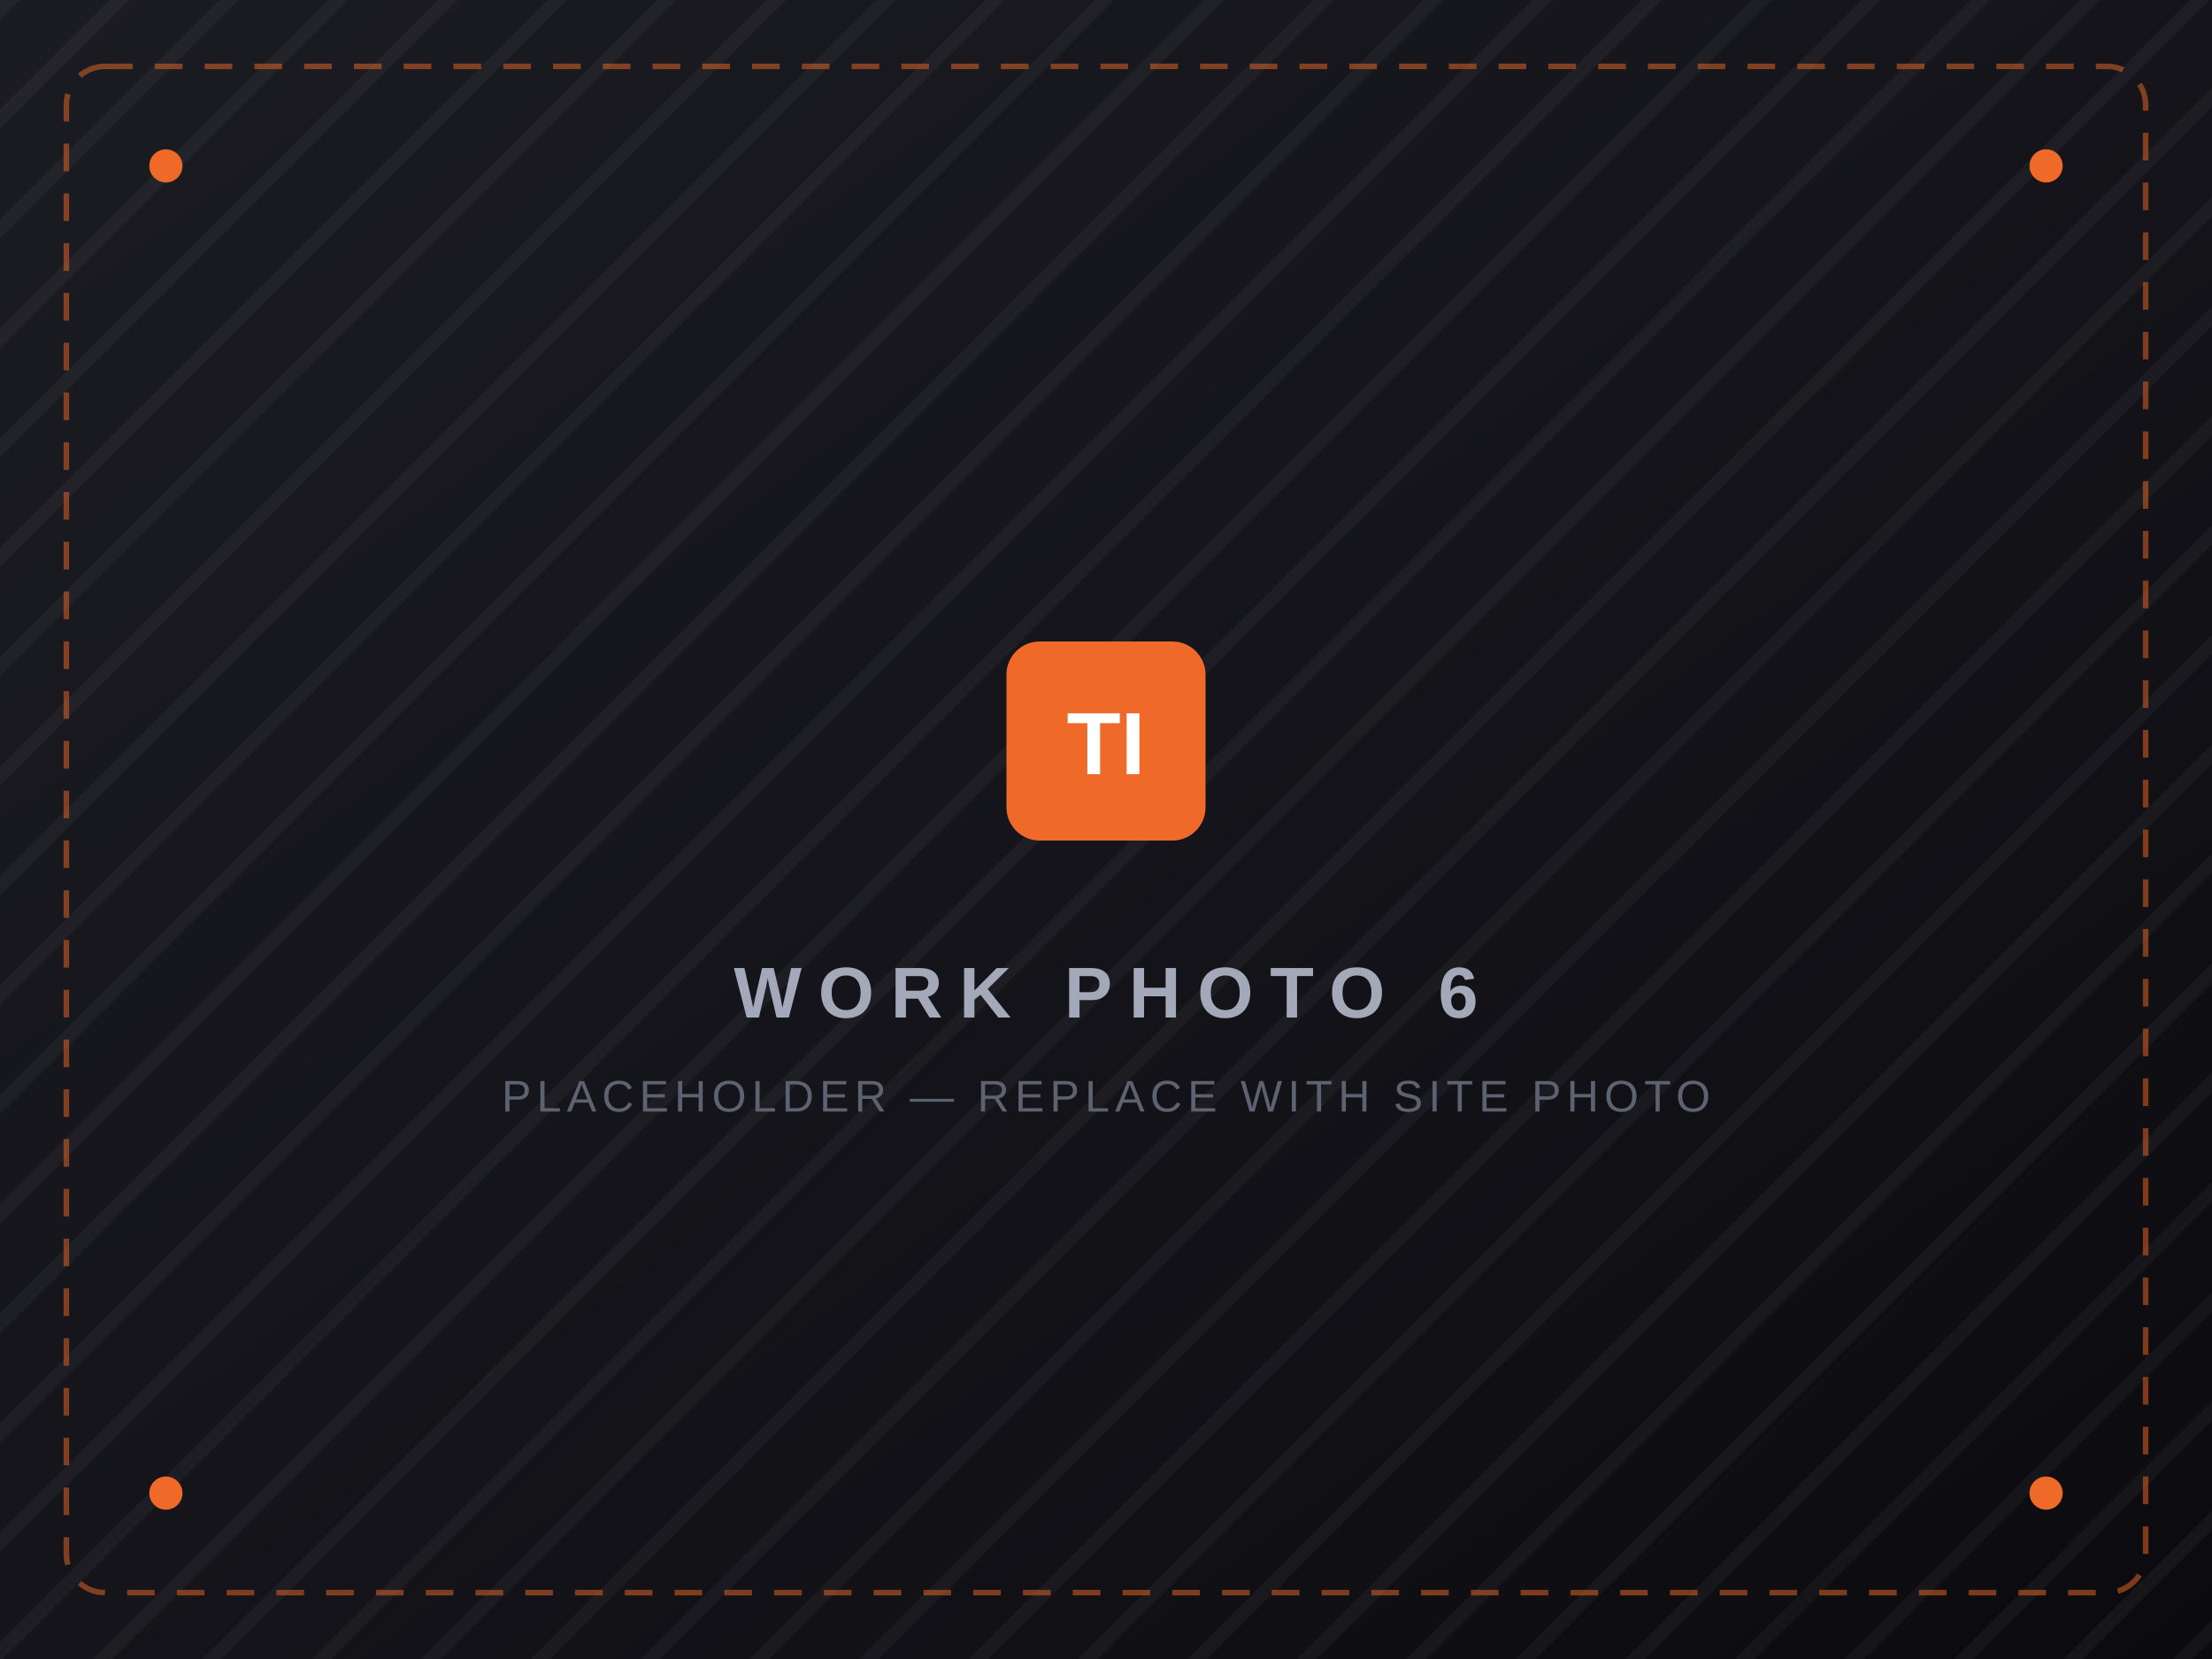
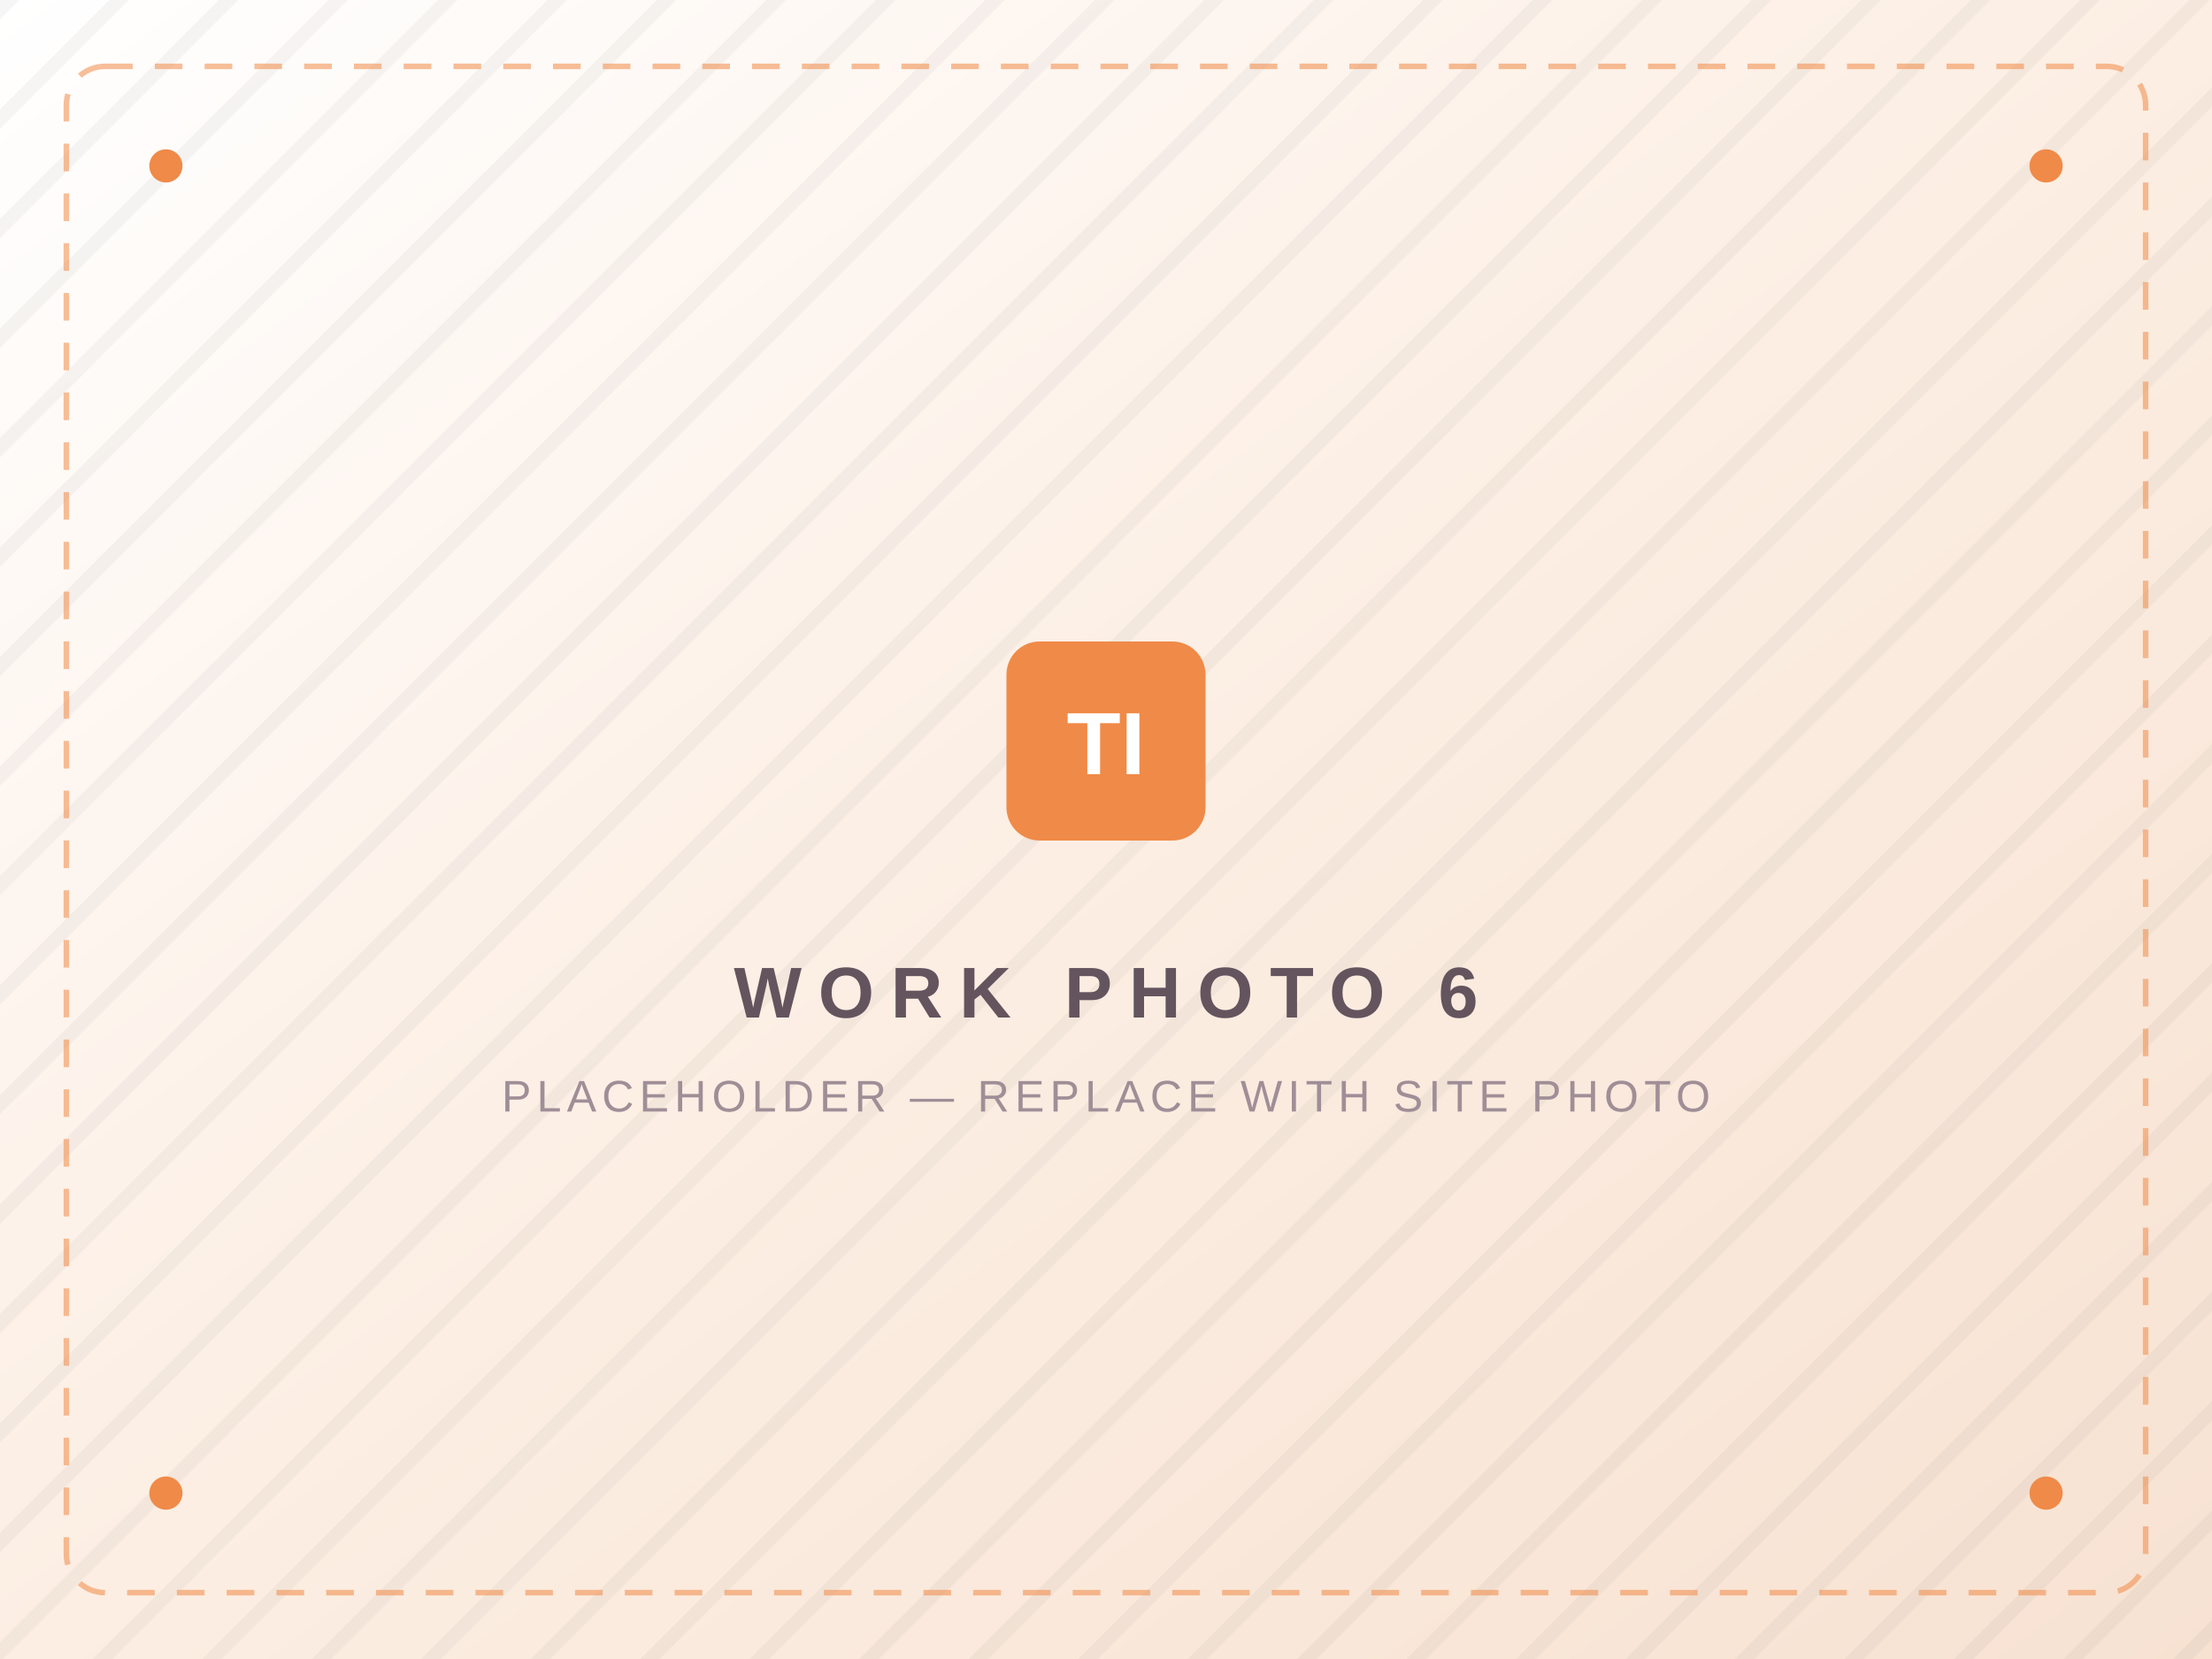
<svg xmlns="http://www.w3.org/2000/svg" width="800" height="600" viewBox="0 0 800 600">
  <defs>
-     <linearGradient id="steel" x1="0" y1="0" x2="1" y2="1">
-       <stop offset="0" stop-color="#1B1B22" />
-       <stop offset="0.5" stop-color="#14141A" />
-       <stop offset="1" stop-color="#0B0B0F" />
+     <linearGradient id="paper" x1="0" y1="0" x2="1" y2="1">
+       <stop offset="0" stop-color="#FFFFFF" />
+       <stop offset="0.5" stop-color="#FCEEE3" />
+       <stop offset="1" stop-color="#F7E2D2" />
    </linearGradient>
    <pattern id="hatch" width="28" height="28" patternTransform="rotate(45)" patternUnits="userSpaceOnUse">
      <rect width="28" height="28" fill="none" />
-       <line x1="0" y1="0" x2="0" y2="28" stroke="#FFFFFF" stroke-opacity="0.04" stroke-width="10" />
+       <line x1="0" y1="0" x2="0" y2="28" stroke="#2C2627" stroke-opacity="0.04" stroke-width="10" />
    </pattern>
  </defs>
-   <rect width="800" height="600" fill="url(#steel)" />
+   <rect width="800" height="600" fill="url(#paper)" />
  <rect width="800" height="600" fill="url(#hatch)" />
-   <rect x="24" y="24" width="752" height="552" fill="none" stroke="#EF6A28" stroke-opacity="0.5" stroke-width="2" stroke-dasharray="10 8" rx="14" />
-   <circle cx="60" cy="60" r="6" fill="#EF6A28" />
-   <circle cx="740" cy="60" r="6" fill="#EF6A28" />
-   <circle cx="60" cy="540" r="6" fill="#EF6A28" />
-   <circle cx="740" cy="540" r="6" fill="#EF6A28" />
+   <rect x="24" y="24" width="752" height="552" fill="none" stroke="#F08A48" stroke-opacity="0.55" stroke-width="2" stroke-dasharray="10 8" rx="14" />
+   <circle cx="60" cy="60" r="6" fill="#F08A48" />
+   <circle cx="740" cy="60" r="6" fill="#F08A48" />
+   <circle cx="60" cy="540" r="6" fill="#F08A48" />
+   <circle cx="740" cy="540" r="6" fill="#F08A48" />
  <g transform="translate(400 268)">
-     <rect x="-36" y="-36" width="72" height="72" rx="12" fill="#EF6A28" />
+     <rect x="-36" y="-36" width="72" height="72" rx="12" fill="#F08A48" />
    <text x="0" y="12" text-anchor="middle" font-family="Arial, sans-serif" font-weight="700" font-size="32" fill="#FFFFFF">TI</text>
  </g>
-   <text x="400" y="368" text-anchor="middle" font-family="Arial, sans-serif" font-weight="700" font-size="26" letter-spacing="6" fill="#A3A9B8">WORK PHOTO 6</text>
-   <text x="400" y="402" text-anchor="middle" font-family="Arial, sans-serif" font-size="16" letter-spacing="2" fill="#5C6270">PLACEHOLDER — REPLACE WITH SITE PHOTO</text>
+   <text x="400" y="368" text-anchor="middle" font-family="Arial, sans-serif" font-weight="700" font-size="26" letter-spacing="6" fill="#63545E">WORK PHOTO 6</text>
+   <text x="400" y="402" text-anchor="middle" font-family="Arial, sans-serif" font-size="16" letter-spacing="2" fill="#A08E97">PLACEHOLDER — REPLACE WITH SITE PHOTO</text>
</svg>
